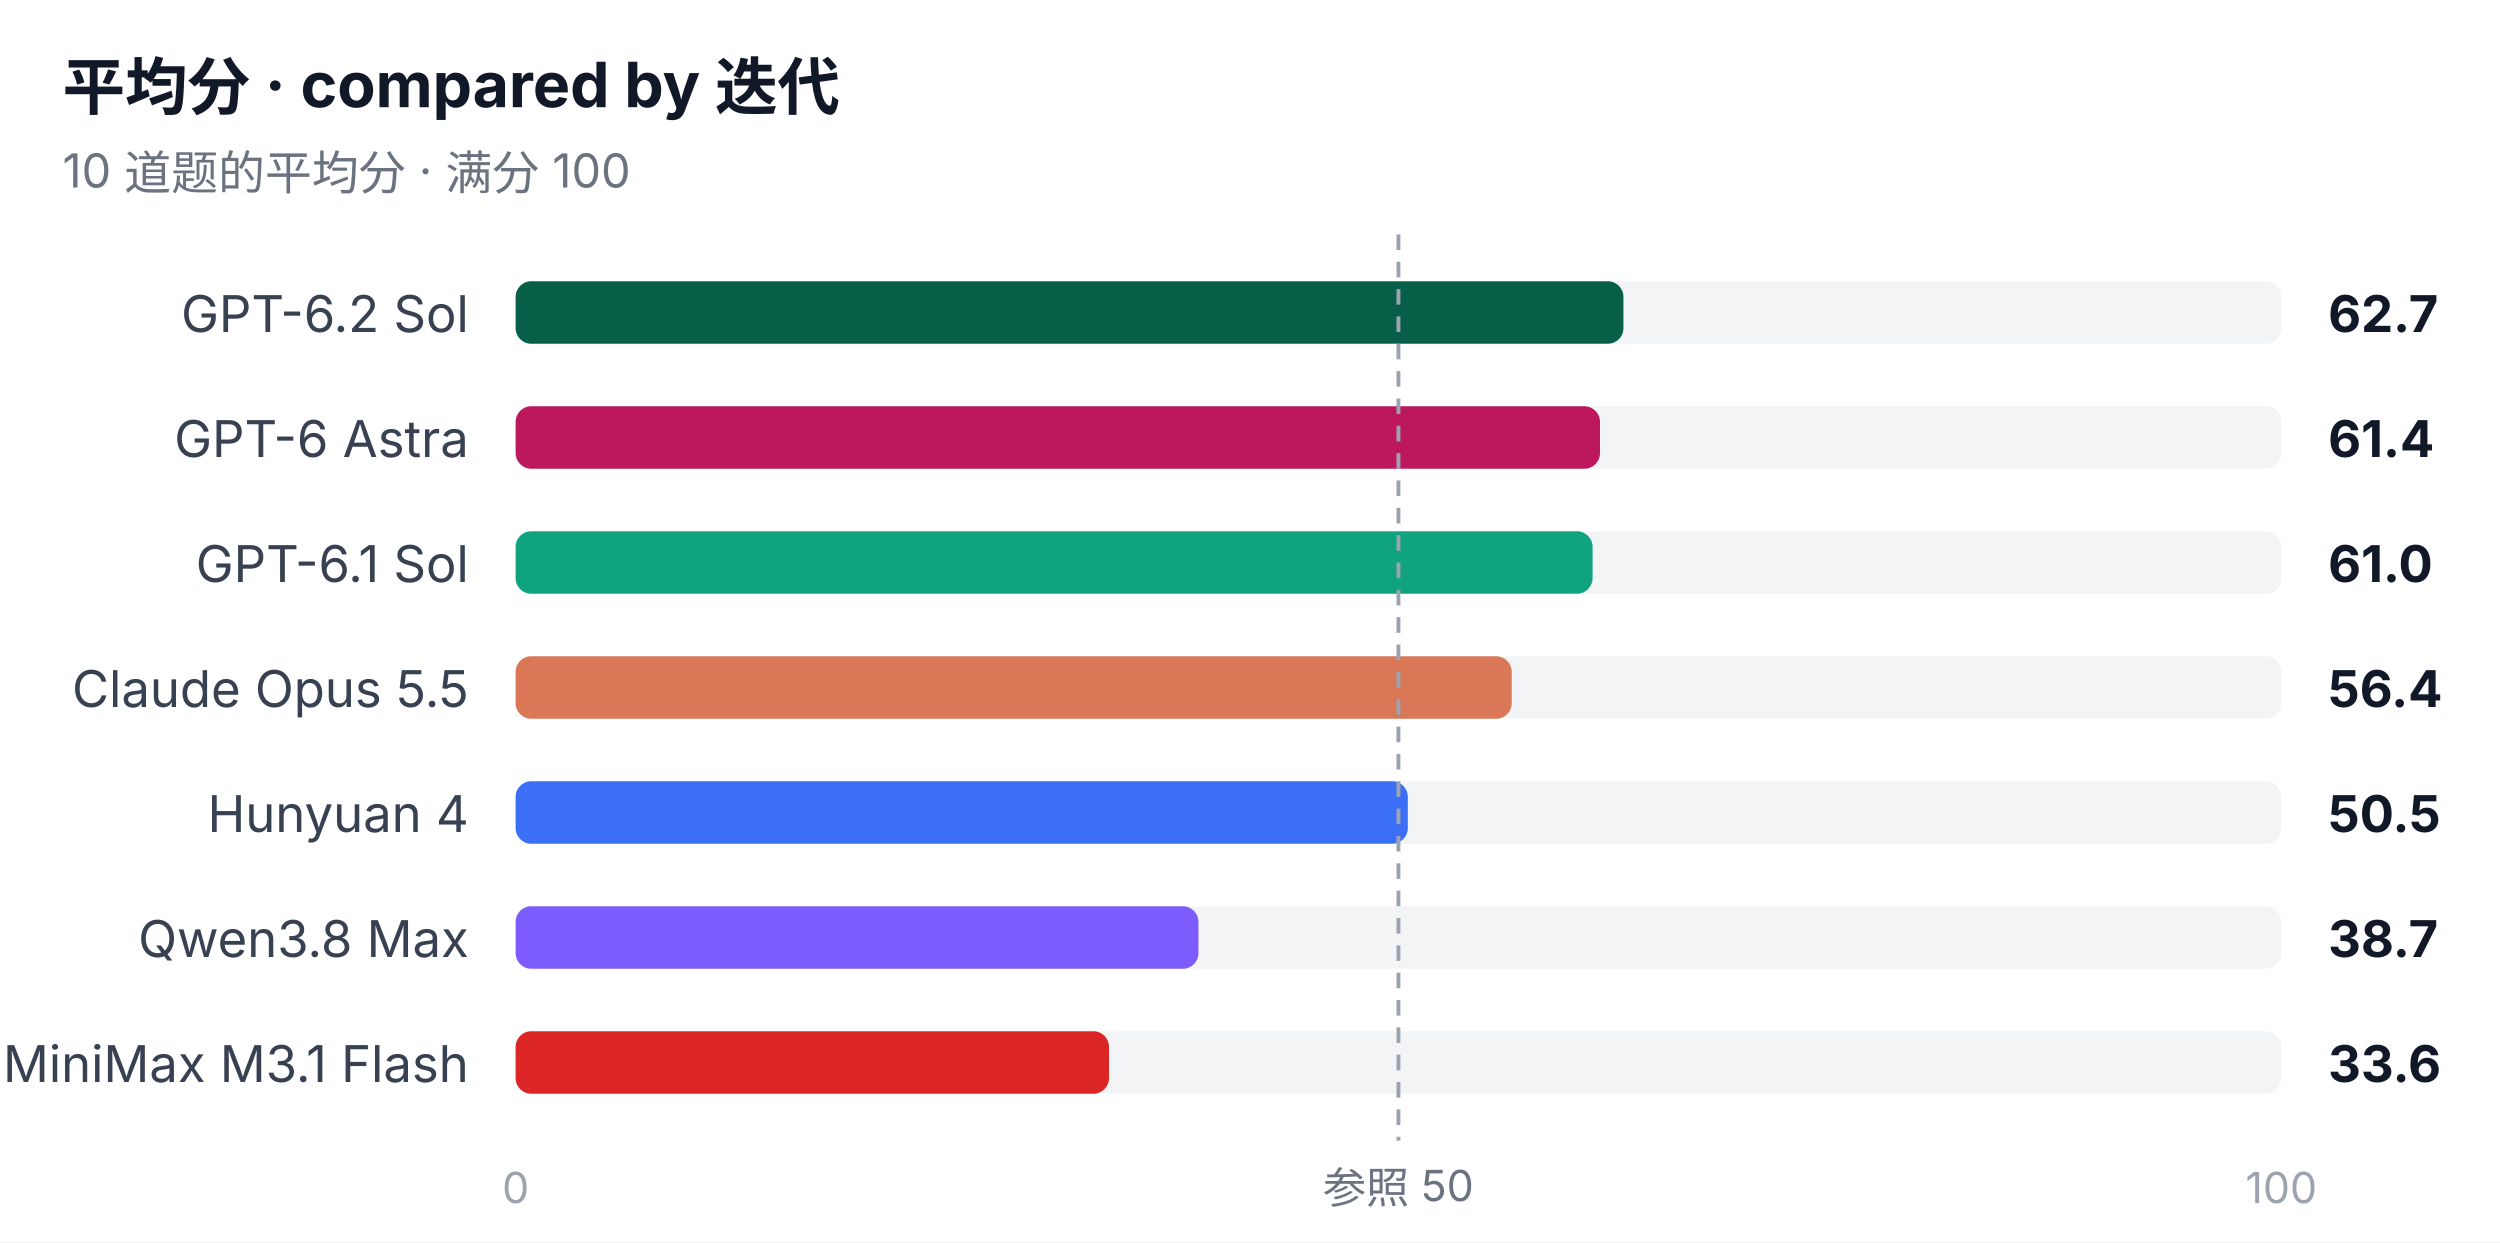
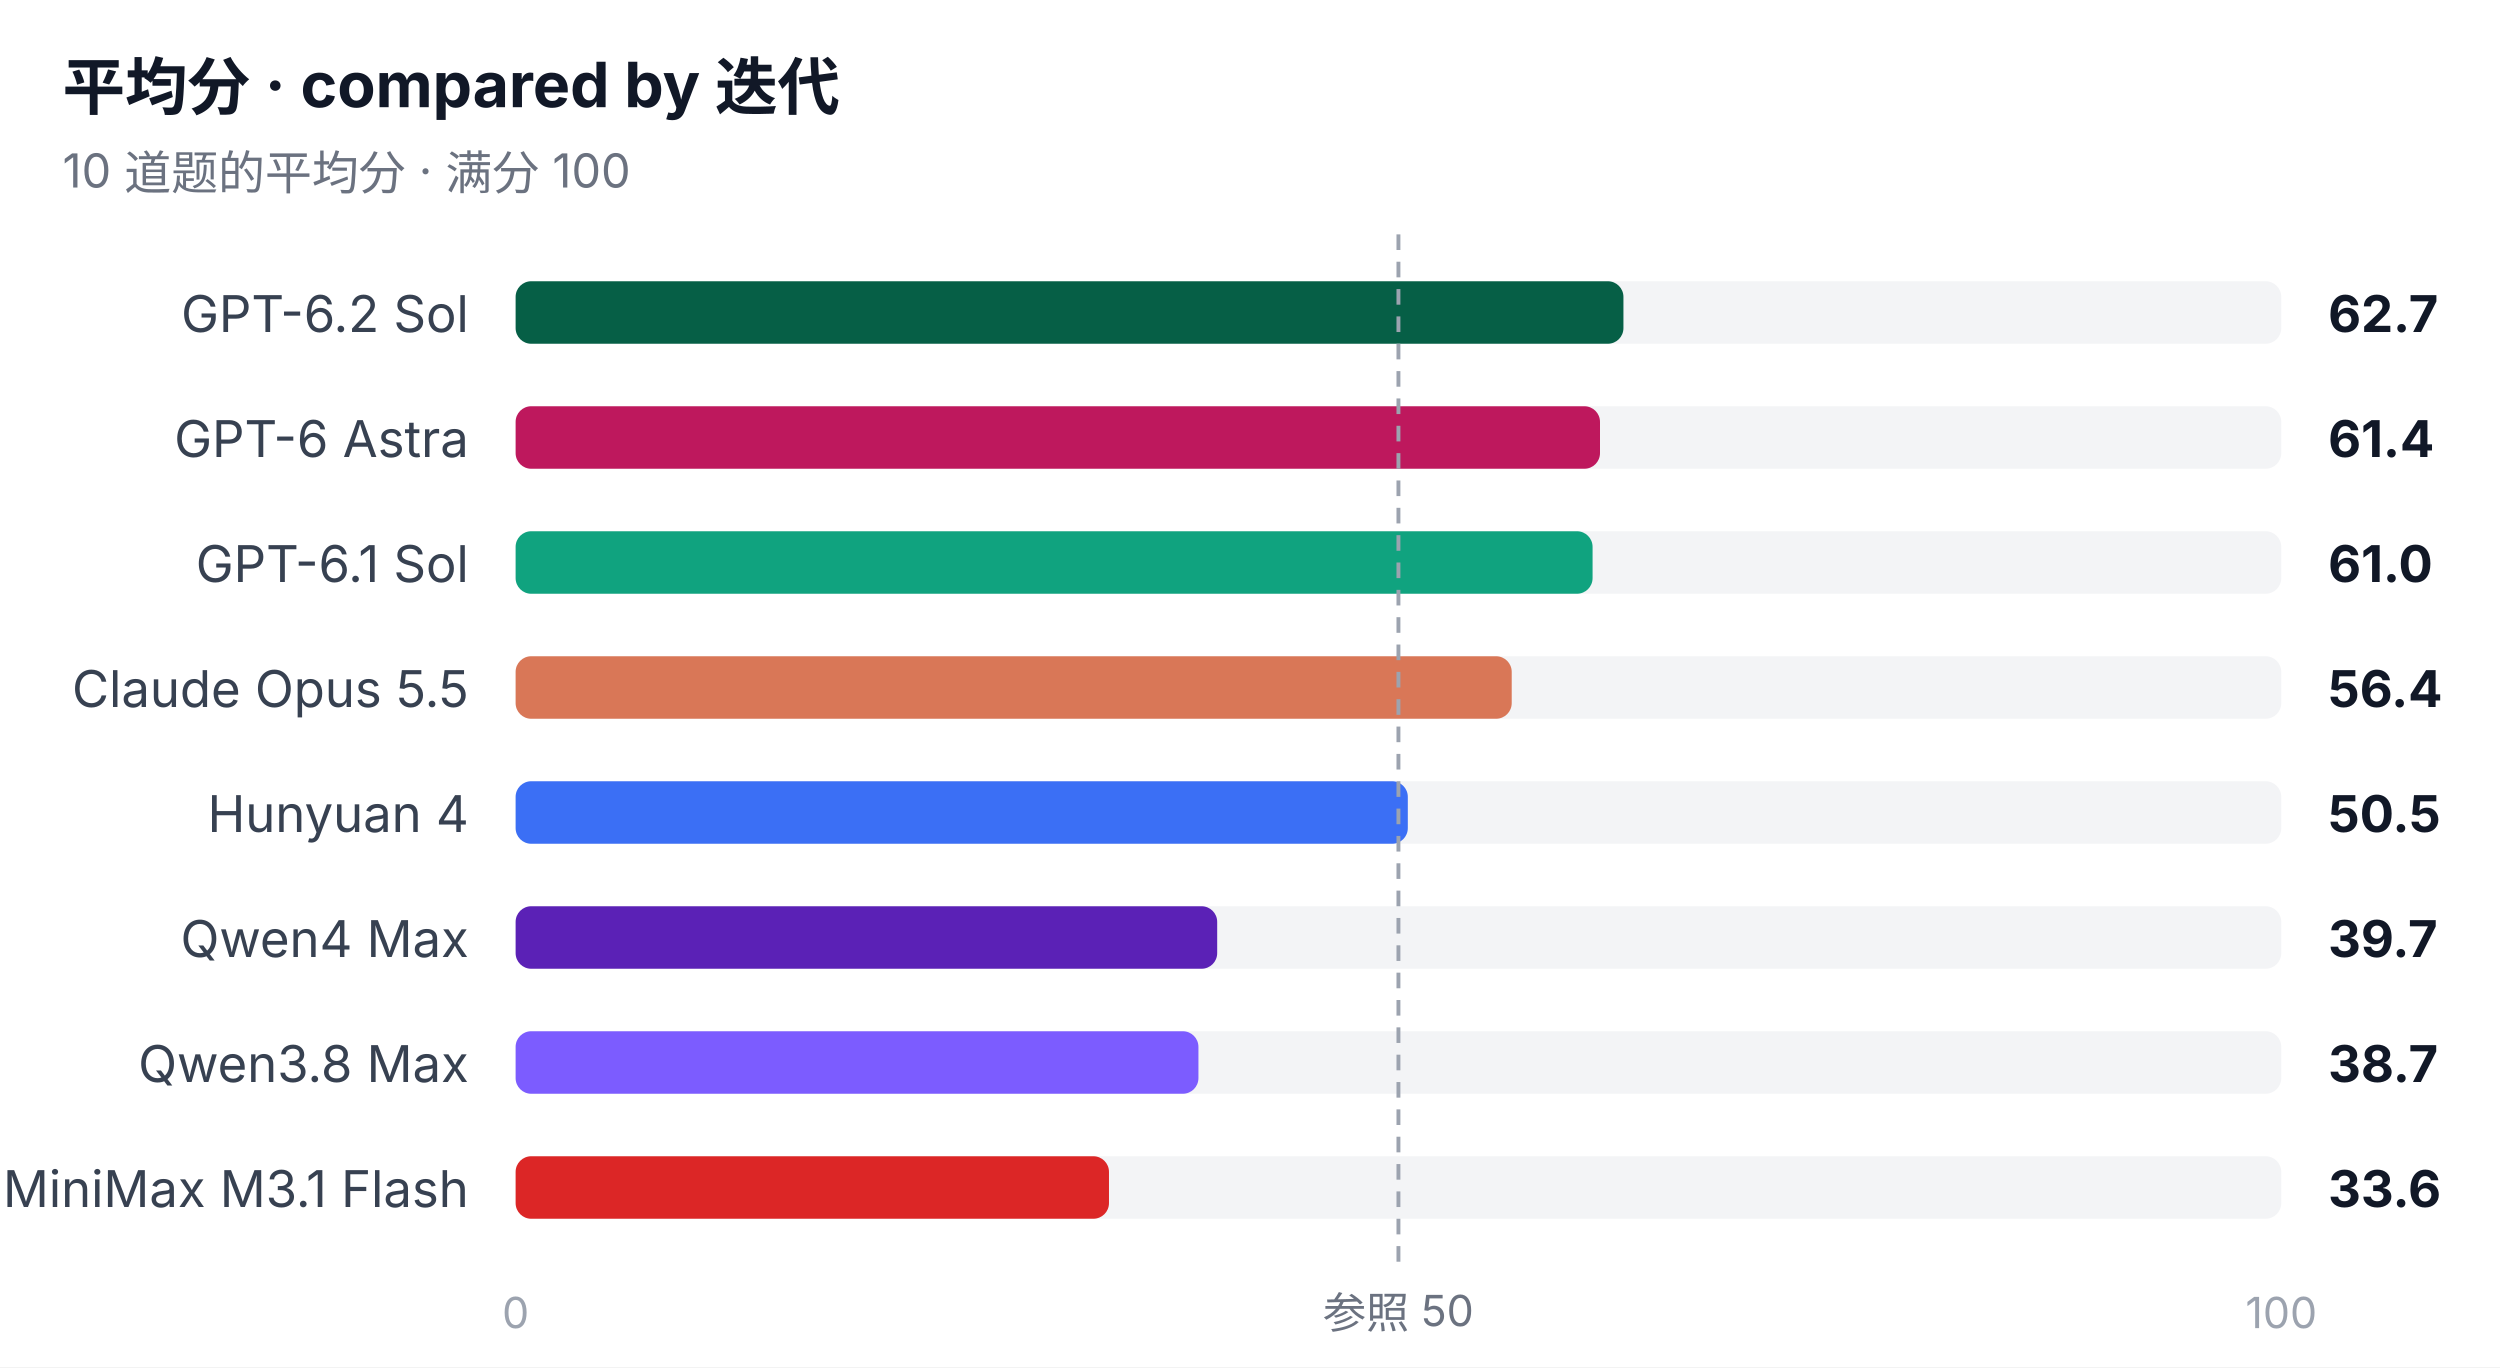
- <svg xmlns="http://www.w3.org/2000/svg" width="640" height="318" viewBox="0 0 640 318" font-family="Inter, -apple-system, BlinkMacSystemFont, 'Segoe UI', Roboto, 'Helvetica Neue', Arial, 'PingFang SC', 'Microsoft YaHei', sans-serif">
-   <rect width="640" height="318" fill="#ffffff" />
+ <svg xmlns="http://www.w3.org/2000/svg" width="640" height="350" viewBox="0 0 640 350" font-family="Inter, -apple-system, BlinkMacSystemFont, 'Segoe UI', Roboto, 'Helvetica Neue', Arial, 'PingFang SC', 'Microsoft YaHei', sans-serif">
+   <rect width="640" height="350" fill="#ffffff" />
  <text x="16" y="28" font-size="16" font-weight="700" fill="#111827">平均分 · compared by 迭代</text>
  <text x="16" y="48" font-size="12" fill="#6b7280">10 道题的平均分 · 满分 100</text>
  <text x="120" y="85.0" font-size="13" fill="#374151" text-anchor="end">GPT-6.2 Sol</text>
  <rect x="132" y="72.0" width="452" height="16" rx="4" fill="#f3f4f6" />
  <rect x="132" y="72.0" width="283.6" height="16" rx="4" fill="#065f46" />
  <text x="596" y="85.0" font-size="13" font-weight="700" fill="#111827">62.7</text>
  <text x="120" y="117.0" font-size="13" fill="#374151" text-anchor="end">GPT-6 Astra</text>
  <rect x="132" y="104.0" width="452" height="16" rx="4" fill="#f3f4f6" />
  <rect x="132" y="104.0" width="277.6" height="16" rx="4" fill="#be185d" />
  <text x="596" y="117.0" font-size="13" font-weight="700" fill="#111827">61.4</text>
  <text x="120" y="149.0" font-size="13" fill="#374151" text-anchor="end">GPT-6.1 Sol</text>
  <rect x="132" y="136.0" width="452" height="16" rx="4" fill="#f3f4f6" />
  <rect x="132" y="136.0" width="275.7" height="16" rx="4" fill="#10a37f" />
  <text x="596" y="149.0" font-size="13" font-weight="700" fill="#111827">61.0</text>
  <text x="120" y="181.0" font-size="13" fill="#374151" text-anchor="end">Claude Opus 5.5</text>
  <rect x="132" y="168.0" width="452" height="16" rx="4" fill="#f3f4f6" />
  <rect x="132" y="168.0" width="255.0" height="16" rx="4" fill="#d97757" />
  <text x="596" y="181.0" font-size="13" font-weight="700" fill="#111827">56.4</text>
  <text x="120" y="213.0" font-size="13" fill="#374151" text-anchor="end">Hunyuan 4</text>
  <rect x="132" y="200.0" width="452" height="16" rx="4" fill="#f3f4f6" />
  <rect x="132" y="200.0" width="228.4" height="16" rx="4" fill="#3b6ff5" />
  <text x="596" y="213.0" font-size="13" font-weight="700" fill="#111827">50.5</text>
-   <text x="120" y="245.0" font-size="13" fill="#374151" text-anchor="end">Qwen3.8 Max</text>
+   <text x="120" y="245.0" font-size="13" fill="#374151" text-anchor="end">Qwen4 Max</text>
  <rect x="132" y="232.0" width="452" height="16" rx="4" fill="#f3f4f6" />
-   <rect x="132" y="232.0" width="174.8" height="16" rx="4" fill="#7c5cff" />
-   <text x="596" y="245.0" font-size="13" font-weight="700" fill="#111827">38.7</text>
-   <text x="120" y="277.0" font-size="13" fill="#374151" text-anchor="end">MiniMax M3.1 Flash</text>
+   <rect x="132" y="232.0" width="179.6" height="16" rx="4" fill="#5b21b6" />
+   <text x="596" y="245.0" font-size="13" font-weight="700" fill="#111827">39.7</text>
+   <text x="120" y="277.0" font-size="13" fill="#374151" text-anchor="end">Qwen3.8 Max</text>
  <rect x="132" y="264.0" width="452" height="16" rx="4" fill="#f3f4f6" />
-   <rect x="132" y="264.0" width="151.9" height="16" rx="4" fill="#dc2626" />
-   <text x="596" y="277.0" font-size="13" font-weight="700" fill="#111827">33.6</text>
-   <line x1="358.0" y1="60" x2="358.0" y2="292" stroke="#9ca3af" stroke-dasharray="4 3" />
-   <text x="132.0" y="308" font-size="11" fill="#9ca3af" text-anchor="middle">0</text>
-   <text x="358.0" y="308" font-size="11" fill="#6b7280" text-anchor="middle">参照 50</text>
-   <text x="584.0" y="308" font-size="11" fill="#9ca3af" text-anchor="middle">100</text>
+   <rect x="132" y="264.0" width="174.8" height="16" rx="4" fill="#7c5cff" />
+   <text x="596" y="277.0" font-size="13" font-weight="700" fill="#111827">38.7</text>
+   <text x="120" y="309.0" font-size="13" fill="#374151" text-anchor="end">MiniMax M3.1 Flash</text>
+   <rect x="132" y="296.0" width="452" height="16" rx="4" fill="#f3f4f6" />
+   <rect x="132" y="296.0" width="151.9" height="16" rx="4" fill="#dc2626" />
+   <text x="596" y="309.0" font-size="13" font-weight="700" fill="#111827">33.6</text>
+   <line x1="358.0" y1="60" x2="358.0" y2="324" stroke="#9ca3af" stroke-dasharray="4 3" />
+   <text x="132.0" y="340" font-size="11" fill="#9ca3af" text-anchor="middle">0</text>
+   <text x="358.0" y="340" font-size="11" fill="#6b7280" text-anchor="middle">参照 50</text>
+   <text x="584.0" y="340" font-size="11" fill="#9ca3af" text-anchor="middle">100</text>
</svg>
